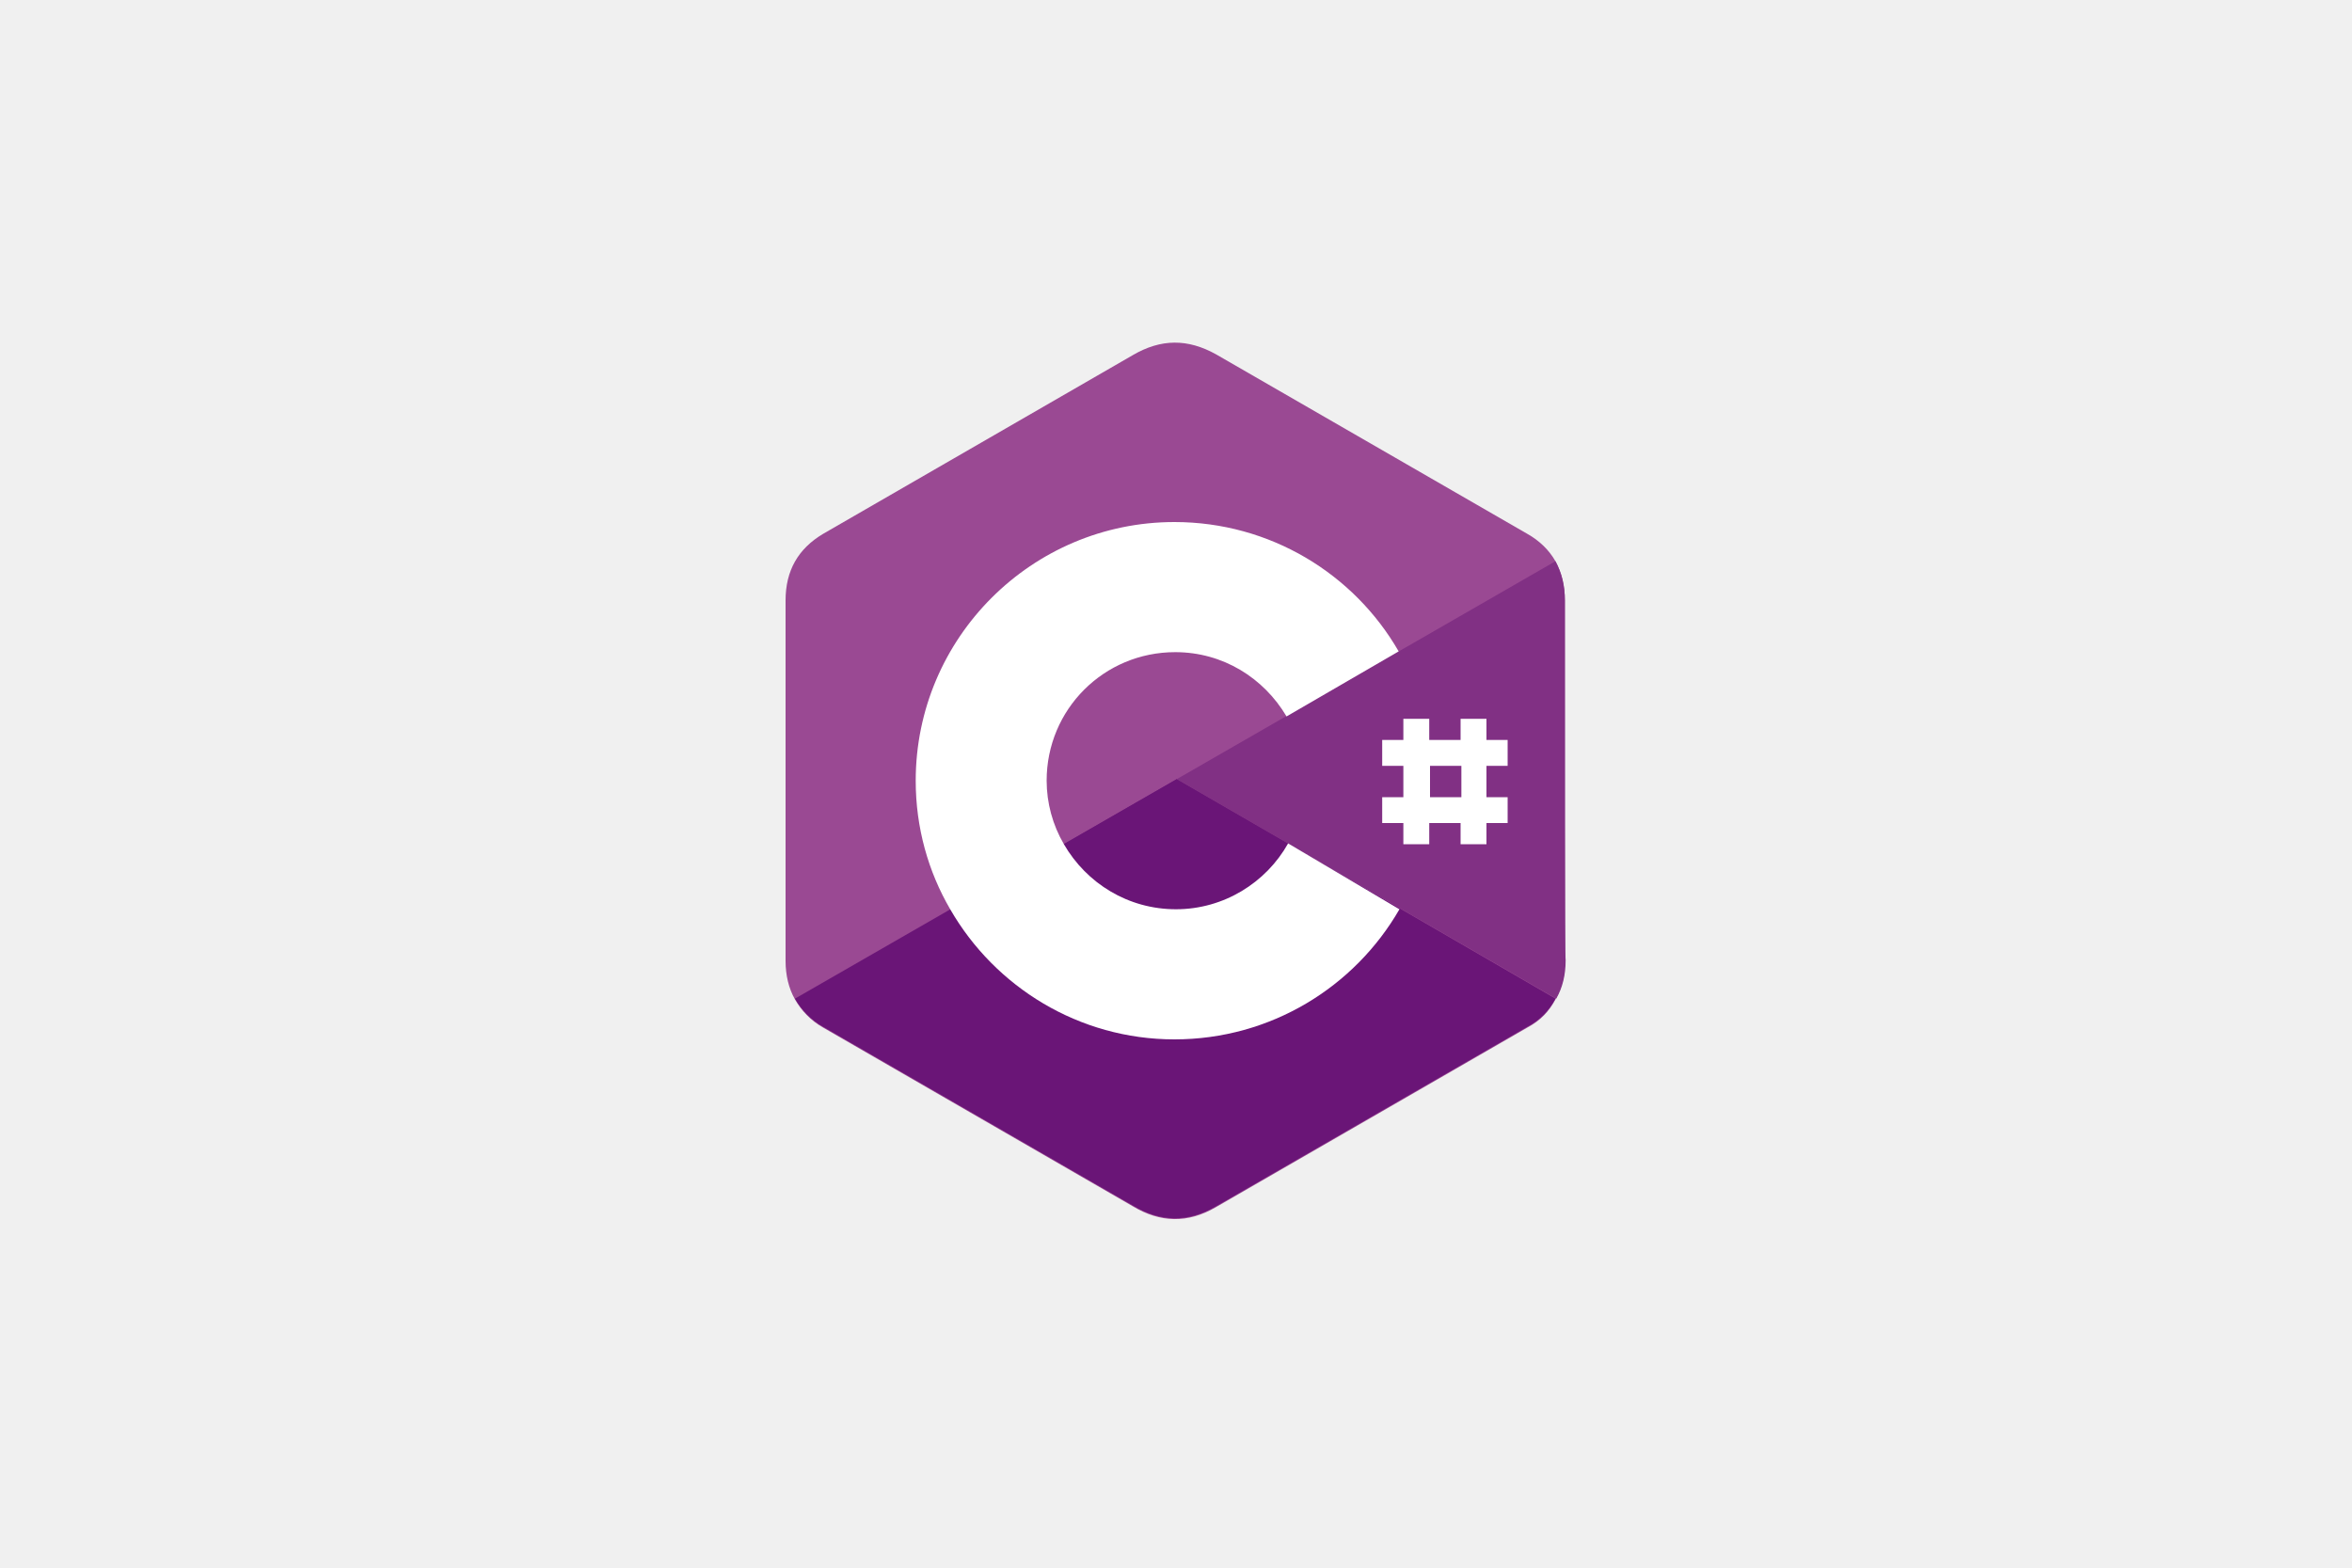
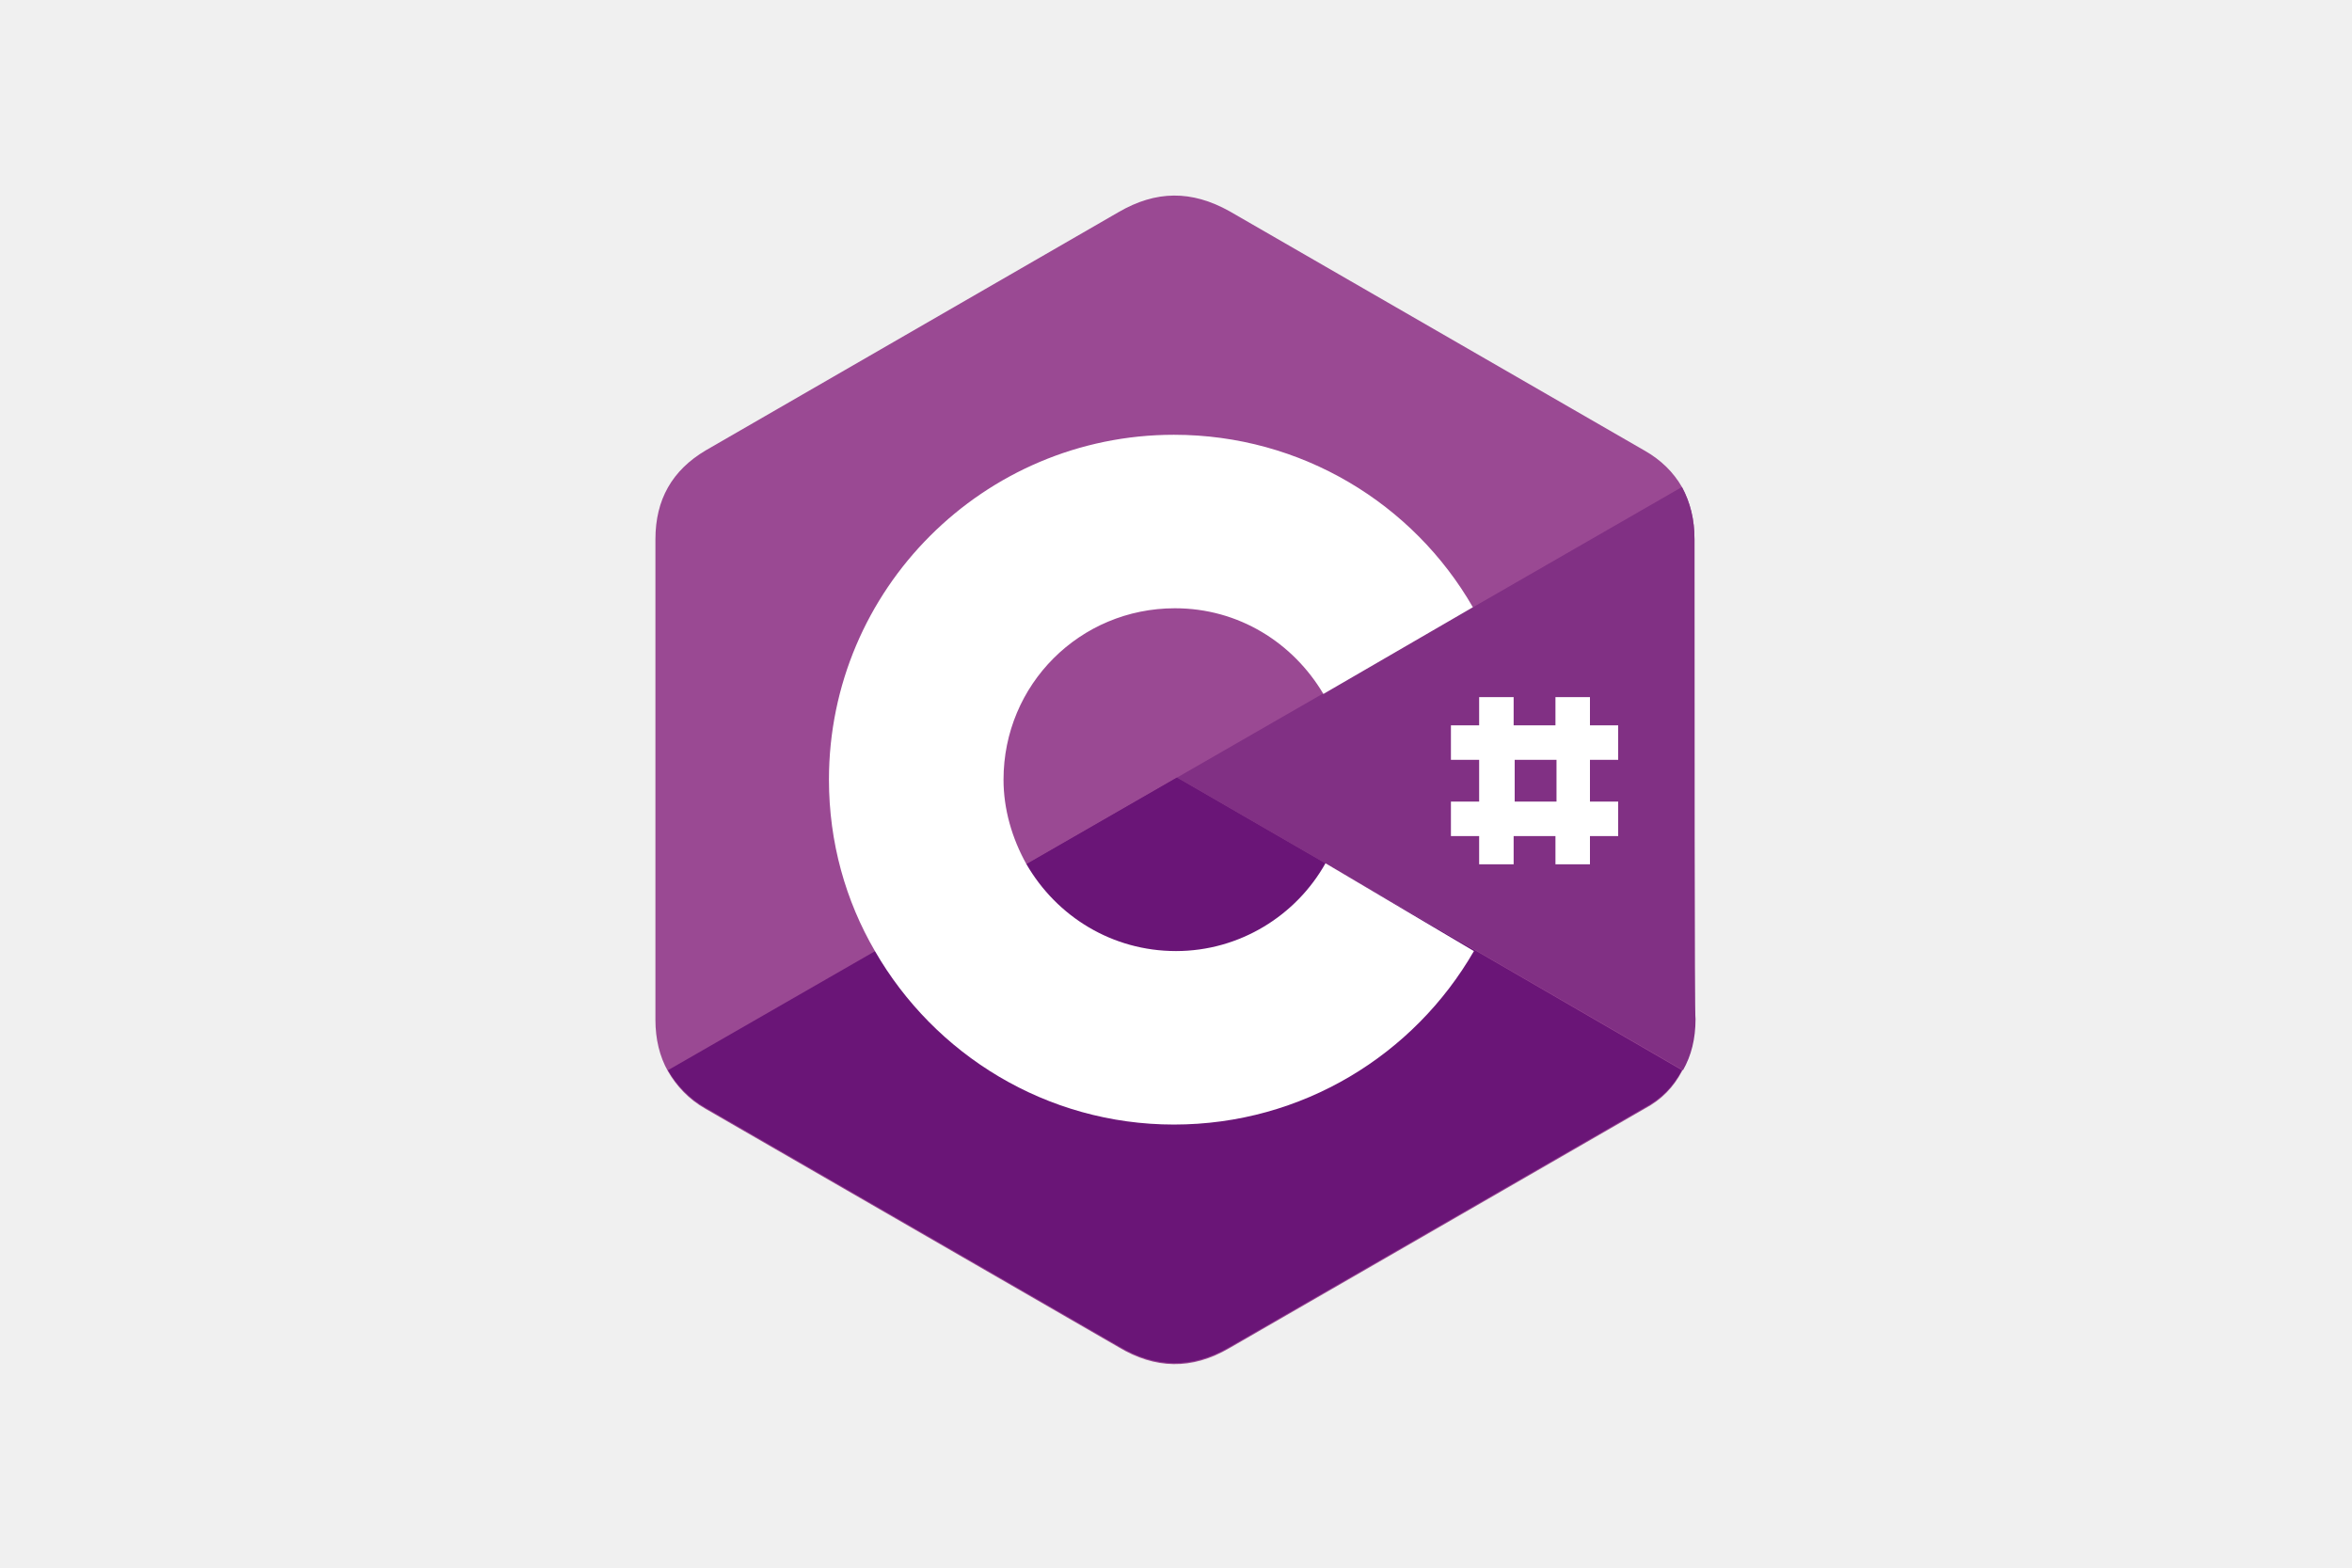
- <svg xmlns="http://www.w3.org/2000/svg" viewBox="0 0 300 200">
-   <path d="M199.6 76.6c0-1.9-.4-3.5-1.2-5-.8-1.4-2-2.6-3.6-3.5l-39.7-22.9c-3.6-2-7-2-10.6.1L105 68.1c-3.2 1.9-4.8 4.7-4.8 8.5v46c0 1.8.4 3.5 1.2 4.9s2 2.7 3.6 3.6l39.5 22.8c3.5 2.1 7 2.2 10.6.1l39.7-22.9c1.7-.9 2.8-2.1 3.6-3.6.8-1.4 1.2-3 1.2-4.9v-46" fill="#9a4993" />
-   <g fill="#6a1577">
-     <path d="M150.1 99.4l-48.7 28c.8 1.4 2 2.7 3.6 3.6l39.5 22.8c3.5 2.1 7 2.2 10.6.1l39.7-22.9c1.7-.9 2.8-2.1 3.6-3.6l-48.3-28" />
-     <path d="M135.7 107.7c2.8 5 8.2 8.3 14.3 8.3s11.5-3.4 14.3-8.4l-14.2-8.2-14.4 8.3" />
+ <svg xmlns="http://www.w3.org/2000/svg" version="1.1" id="Layer_1" x="0px" y="0px" viewBox="0 0 225 150" style="enable-background:new 0 0 225 150;" xml:space="preserve">
+   <style type="text/css">
+ 	.st0{fill:#9A4993;}
+ 	.st1{fill:#6A1577;}
+ 	.st2{fill:#813084;}
+ 	.st3{fill:#FFFFFF;}
+ </style>
+   <path class="st0" d="M162.1,51.6c0-1.9-0.4-3.5-1.2-5c-0.8-1.4-2-2.6-3.6-3.5l-39.7-22.9c-3.6-2-7-2-10.6,0.1L67.5,43.1  c-3.2,1.9-4.8,4.7-4.8,8.5v46c0,1.8,0.4,3.5,1.2,4.9c0.8,1.4,2,2.7,3.6,3.6l39.5,22.8c3.5,2.1,7,2.2,10.6,0.1l39.7-22.9  c1.7-0.9,2.8-2.1,3.6-3.6c0.8-1.4,1.2-3,1.2-4.9V51.6" />
+   <g>
+     <path class="st1" d="M112.6,74.4l-48.7,28c0.8,1.4,2,2.7,3.6,3.6l39.5,22.8c3.5,2.1,7,2.2,10.6,0.1l39.7-22.9   c1.7-0.9,2.8-2.1,3.6-3.6L112.6,74.4" />
+     <path class="st1" d="M98.2,82.7c2.8,5,8.2,8.3,14.3,8.3s11.5-3.4,14.3-8.4l-14.2-8.2L98.2,82.7" />
  </g>
-   <path d="M199.6 76.6c0-1.9-.4-3.5-1.2-5l-48.3 27.8 48.4 28c.8-1.4 1.2-3 1.2-4.9-.1.1-.1-30.6-.1-45.9" fill="#813084" />
-   <path d="M164.3 107.6c-2.8 5-8.2 8.4-14.3 8.4s-11.4-3.3-14.3-8.3a16.12 16.12 0 0 1-2.2-8.1c0-9.1 7.3-16.4 16.4-16.4 6.1 0 11.3 3.3 14.2 8.2l14.3-8.3c-5.7-9.9-16.4-16.5-28.6-16.5-18.2 0-33 14.8-33 33 0 6 1.6 11.6 4.4 16.4 5.7 9.9 16.4 16.6 28.6 16.6 12.3 0 23-6.7 28.7-16.6l-14.2-8.4m28-9.9v-3.3h-2.7v-2.7h-3.3v2.7h-4v-2.7H179v2.7h-2.7v3.3h2.7v4h-2.7v3.3h2.7v2.7h3.3V105h4v2.7h3.3V105h2.7v-3.3h-2.7v-4h2.7zm-5.9 4h-4v-4h4v4z" fill="#fff" />
+   <path class="st2" d="M162.1,51.6c0-1.9-0.4-3.5-1.2-5l-48.3,27.8l48.4,28c0.8-1.4,1.2-3,1.2-4.9C162.1,97.6,162.1,66.9,162.1,51.6" />
+   <path class="st3" d="M126.8,82.6c-2.8,5-8.2,8.4-14.3,8.4s-11.4-3.3-14.3-8.3c-1.4-2.5-2.2-5.3-2.2-8.1c0-9.1,7.3-16.4,16.4-16.4  c6.1,0,11.3,3.3,14.2,8.2l14.3-8.3c-5.7-9.9-16.4-16.5-28.6-16.5c-18.2,0-33,14.8-33,33c0,6,1.6,11.6,4.4,16.4  c5.7,9.9,16.4,16.6,28.6,16.6c12.3,0,23-6.7,28.7-16.6L126.8,82.6 M154.8,72.7v-3.3h-2.7v-2.7h-3.3v2.7h-4v-2.7h-3.3v2.7h-2.7v3.3  h2.7v4h-2.7V80h2.7v2.7h3.3V80h4v2.7h3.3V80h2.7v-3.3h-2.7v-4L154.8,72.7L154.8,72.7z M148.9,76.7h-4v-4h4V76.7z" />
</svg>
